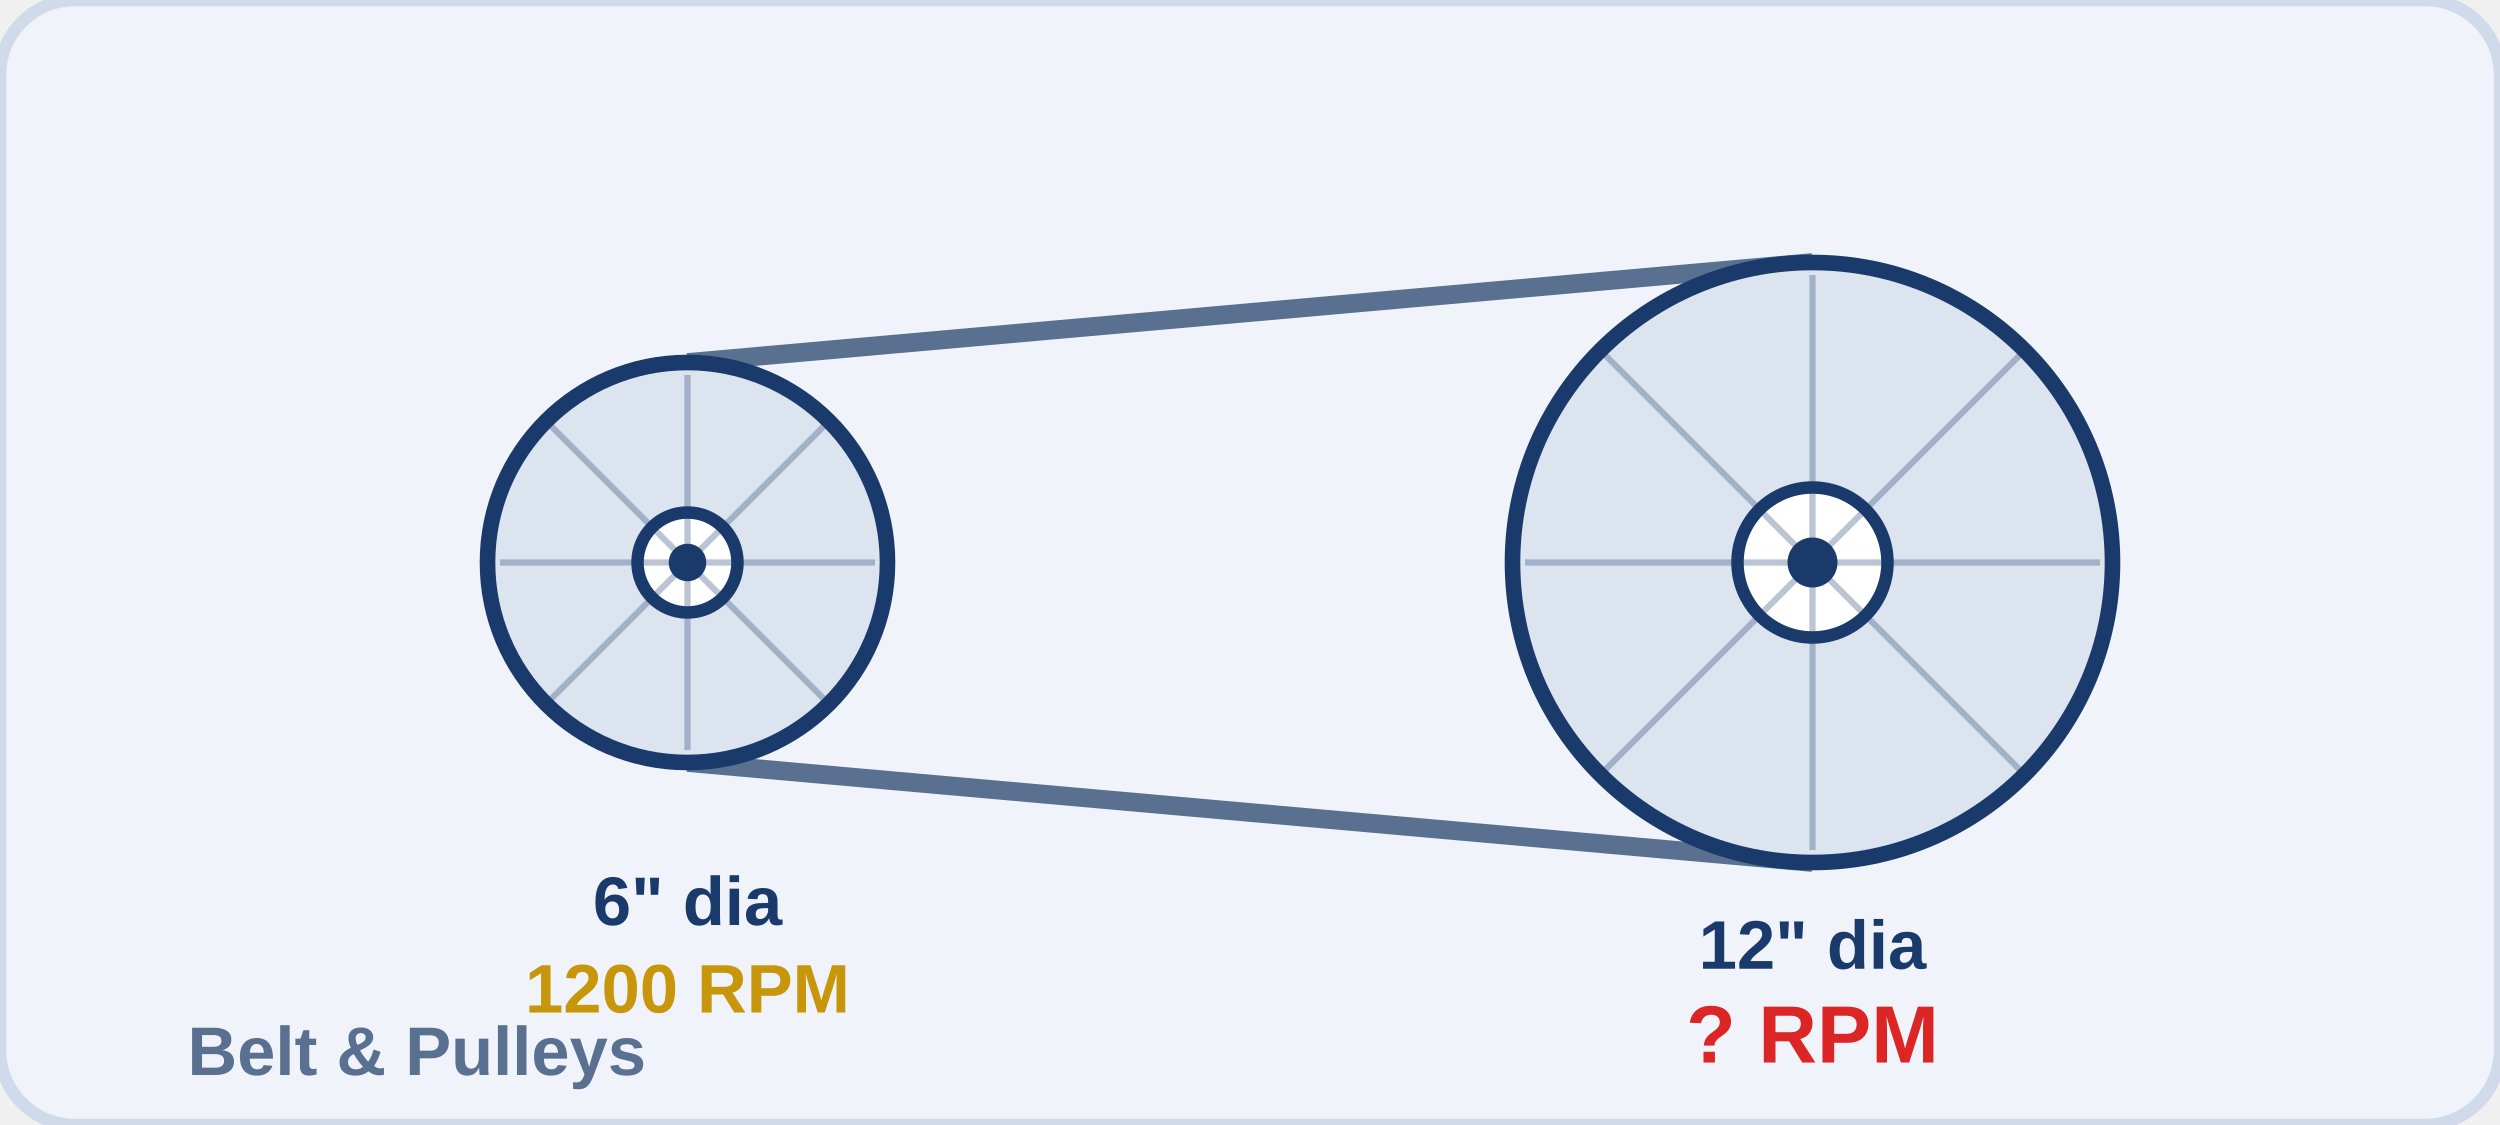
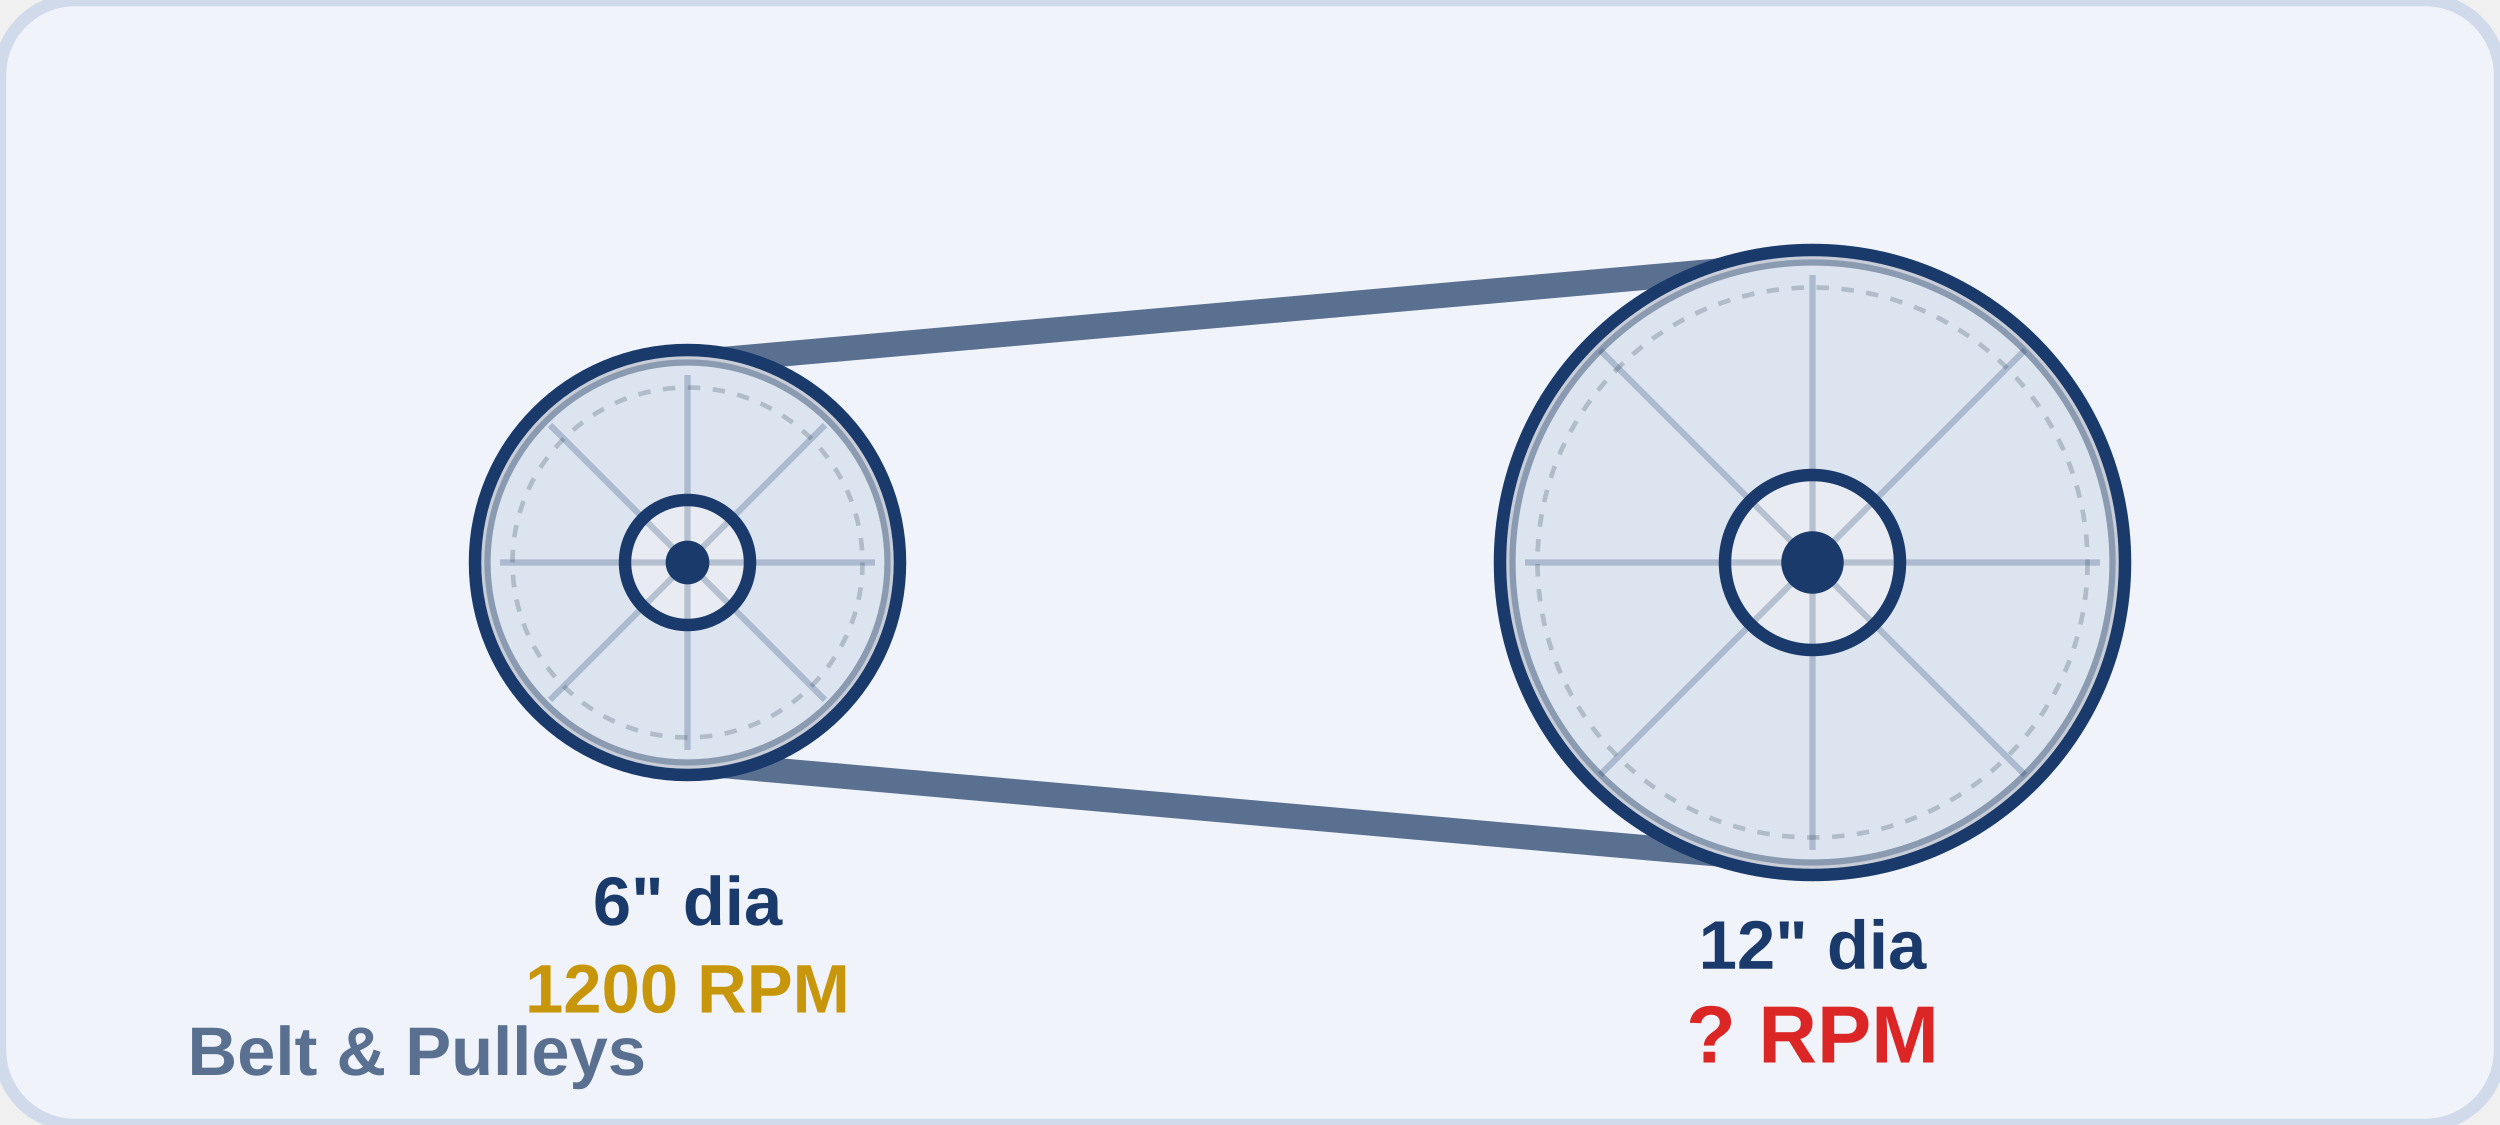
<svg xmlns="http://www.w3.org/2000/svg" width="400" height="180" viewBox="0 0 400 180">
  <style>
    @keyframes spinFast { to { transform: rotate(360deg); } }
-     @keyframes spinSlow { to { transform: rotate(360deg); } }
    .smallSpin { animation: spinFast 1s linear infinite; transform-origin: 110px 90px; }
    /* Large pulley is STATIC — its RPM is the question */
    text { font-family: Arial, sans-serif; }
  </style>
  <rect width="400" height="180" rx="12" fill="#f0f4fa" stroke="#d0daea" stroke-width="2" />
-   <line x1="110" y1="58" x2="290" y2="42" stroke="#5a7090" stroke-width="3" />
-   <line x1="110" y1="122" x2="290" y2="138" stroke="#5a7090" stroke-width="3" />
+   <line x1="110" y1="58" x2="290" y2="42" stroke="#5a7090" stroke-width="4" stroke-linecap="round" />
+   <line x1="110" y1="122" x2="290" y2="138" stroke="#5a7090" stroke-width="4" stroke-linecap="round" />
  <g class="smallSpin">
-     <circle cx="110" cy="90" r="32" fill="#dce4f0" stroke="#1a3a6b" stroke-width="2.5" />
-     <circle cx="110" cy="90" r="8" fill="#fff" stroke="#1a3a6b" stroke-width="2" />
-     <circle cx="110" cy="90" r="3" fill="#1a3a6b" />
-     <line x1="110" y1="60" x2="110" y2="120" stroke="#1a3a6b" stroke-width="1" opacity=".3" />
-     <line x1="80" y1="90" x2="140" y2="90" stroke="#1a3a6b" stroke-width="1" opacity=".3" />
-     <line x1="88" y1="68" x2="132" y2="112" stroke="#1a3a6b" stroke-width="1" opacity=".3" />
-     <line x1="132" y1="68" x2="88" y2="112" stroke="#1a3a6b" stroke-width="1" opacity=".3" />
+     <circle cx="110" cy="90" r="34" fill="#c8cdd8" stroke="#1a3a6b" stroke-width="2" />
+     <circle cx="110" cy="90" r="32" fill="#dce4f0" stroke="#8a9ab0" stroke-width="1" />
+     <circle cx="110" cy="90" r="28" fill="#dce4f0" stroke="#b0bcc8" stroke-width="0.75" stroke-dasharray="2,2" />
+     <circle cx="110" cy="90" r="10" fill="#e8ecf2" stroke="#1a3a6b" stroke-width="2" />
+     <circle cx="110" cy="90" r="3.5" fill="#1a3a6b" />
+     <line x1="110" y1="60" x2="110" y2="120" stroke="#1a3a6b" stroke-width="1" opacity=".25" />
+     <line x1="80" y1="90" x2="140" y2="90" stroke="#1a3a6b" stroke-width="1" opacity=".25" />
+     <line x1="88" y1="68" x2="132" y2="112" stroke="#1a3a6b" stroke-width="1" opacity=".25" />
+     <line x1="132" y1="68" x2="88" y2="112" stroke="#1a3a6b" stroke-width="1" opacity=".25" />
  </g>
  <g>
-     <circle cx="290" cy="90" r="48" fill="#dce4f0" stroke="#1a3a6b" stroke-width="2.5" />
-     <circle cx="290" cy="90" r="12" fill="#fff" stroke="#1a3a6b" stroke-width="2" />
-     <circle cx="290" cy="90" r="4" fill="#1a3a6b" />
-     <line x1="290" y1="44" x2="290" y2="136" stroke="#1a3a6b" stroke-width="1" opacity=".3" />
-     <line x1="244" y1="90" x2="336" y2="90" stroke="#1a3a6b" stroke-width="1" opacity=".3" />
-     <line x1="256" y1="56" x2="324" y2="124" stroke="#1a3a6b" stroke-width="1" opacity=".3" />
-     <line x1="324" y1="56" x2="256" y2="124" stroke="#1a3a6b" stroke-width="1" opacity=".3" />
+     <circle cx="290" cy="90" r="50" fill="#c8cdd8" stroke="#1a3a6b" stroke-width="2" />
+     <circle cx="290" cy="90" r="48" fill="#dce4f0" stroke="#8a9ab0" stroke-width="1" />
+     <circle cx="290" cy="90" r="44" fill="#dce4f0" stroke="#b0bcc8" stroke-width="0.75" stroke-dasharray="2,2" />
+     <circle cx="290" cy="90" r="14" fill="#e8ecf2" stroke="#1a3a6b" stroke-width="2" />
+     <circle cx="290" cy="90" r="5" fill="#1a3a6b" />
+     <line x1="290" y1="44" x2="290" y2="136" stroke="#1a3a6b" stroke-width="1" opacity=".25" />
+     <line x1="244" y1="90" x2="336" y2="90" stroke="#1a3a6b" stroke-width="1" opacity=".25" />
+     <line x1="256" y1="56" x2="324" y2="124" stroke="#1a3a6b" stroke-width="1" opacity=".25" />
+     <line x1="324" y1="56" x2="256" y2="124" stroke="#1a3a6b" stroke-width="1" opacity=".25" />
  </g>
  <text x="110" y="148" text-anchor="middle" font-size="11" font-weight="700" fill="#1a3a6b">6" dia</text>
  <text x="110" y="162" text-anchor="middle" font-size="11" font-weight="600" fill="#c8960a">1200 RPM</text>
  <text x="290" y="155" text-anchor="middle" font-size="11" font-weight="700" fill="#1a3a6b">12" dia</text>
  <text x="290" y="170" text-anchor="middle" font-size="13" font-weight="700" fill="#dc2626">? RPM</text>
  <text x="30" y="172" font-size="11" font-weight="600" fill="#5a7090">Belt &amp; Pulleys</text>
</svg>
